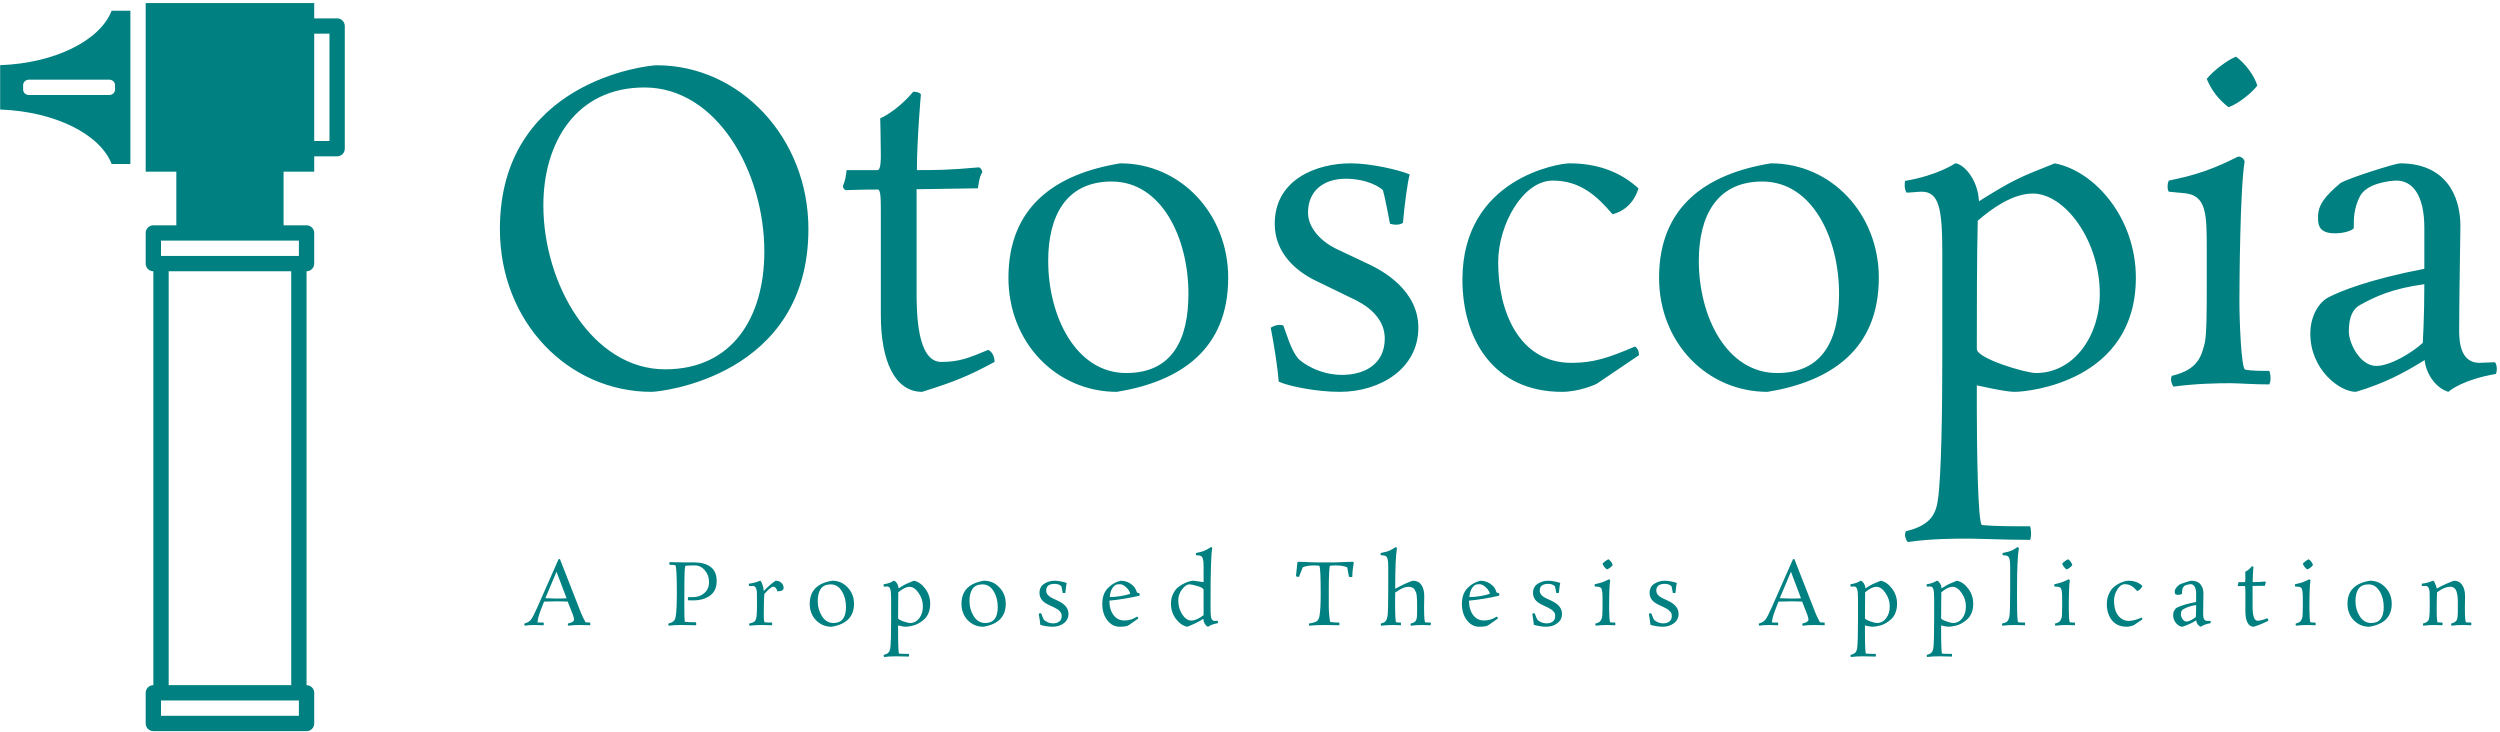
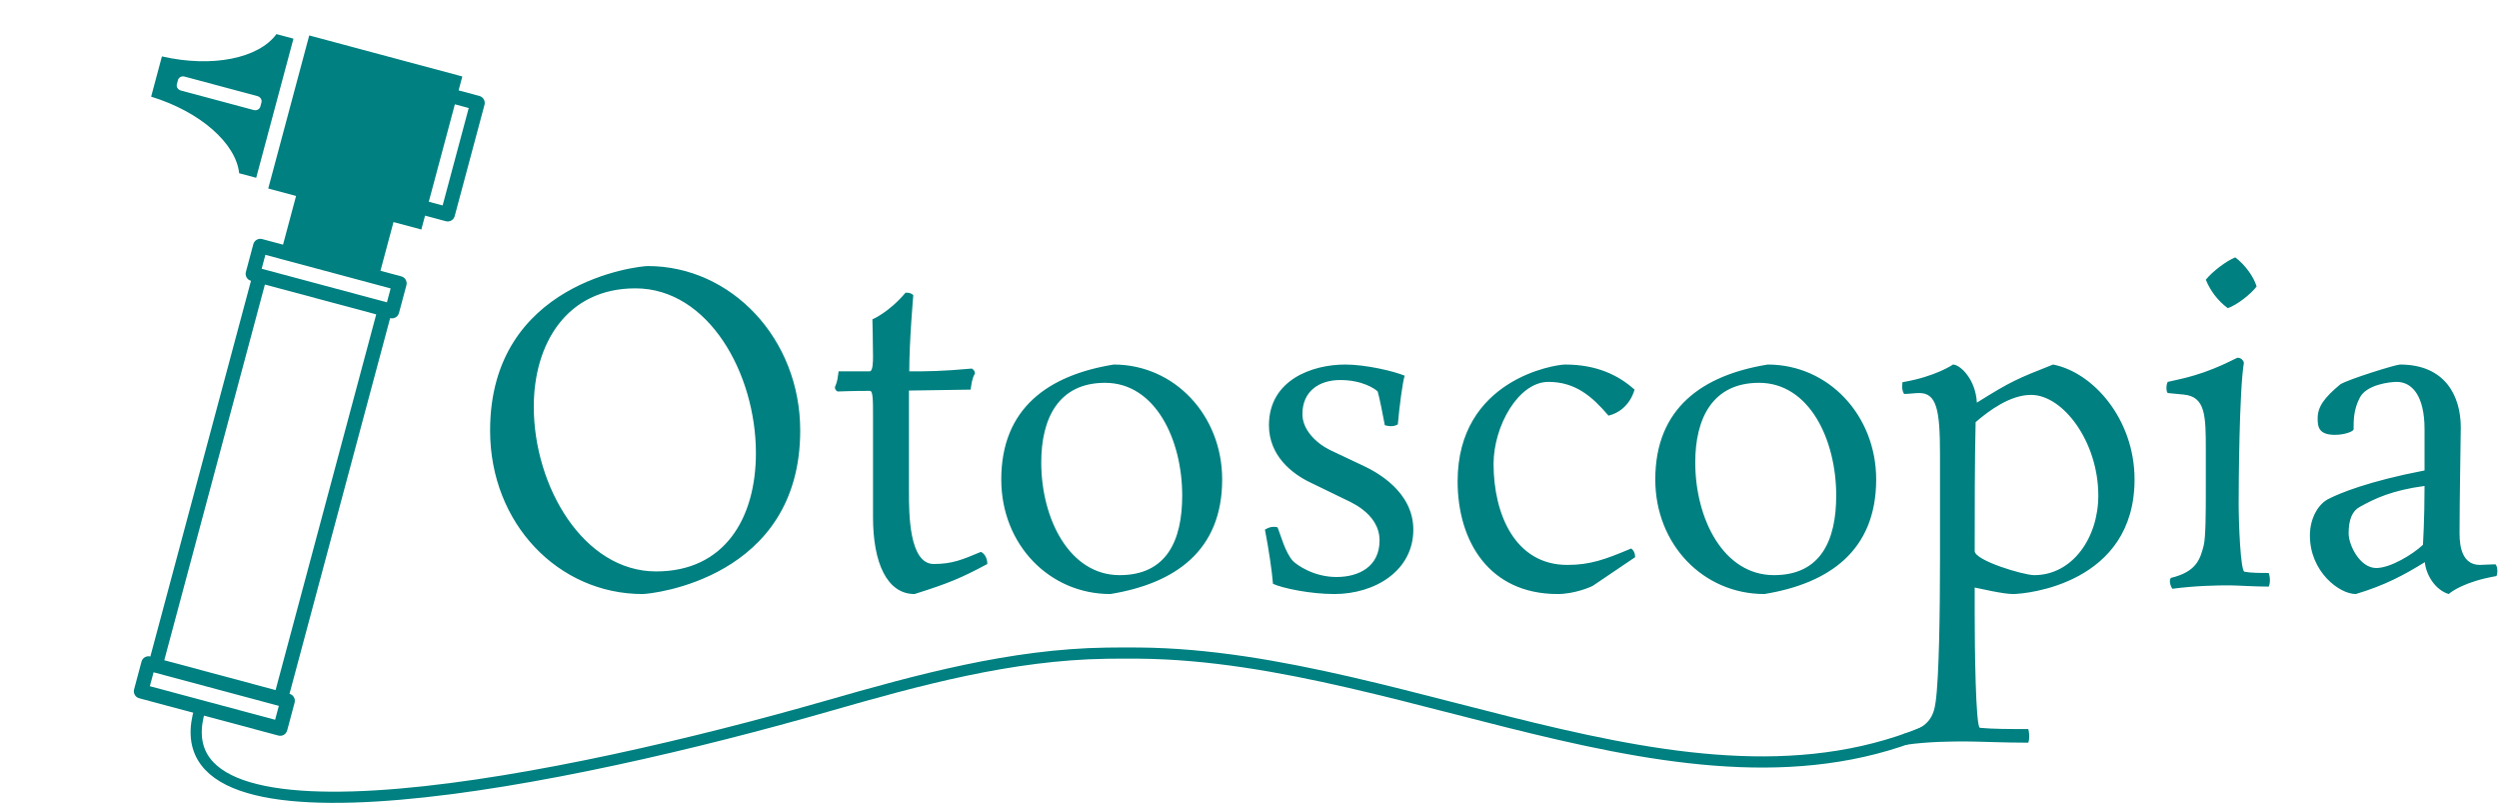
- <svg xmlns="http://www.w3.org/2000/svg" width="776" height="227" viewBox="0 0 776 227" fill="none">
-   <path d="M250.931 71.086C250.931 42.657 229.597 20.258 203.862 20.258C201.088 20.258 155.167 25.14 155.167 71.086C155.167 99.995 176.406 121.628 202.236 121.628C204.915 121.628 250.931 116.937 250.931 71.086ZM206.445 114.64C183.963 114.64 168.657 88.316 168.657 63.716C168.657 44.284 178.797 27.15 200.036 27.15C222.613 27.15 237.25 53.474 237.25 78.074C237.25 98.176 227.588 114.64 206.445 114.64ZM303.548 58.451C303.835 56.728 303.93 55.101 304.887 53.474C304.887 52.421 303.93 51.942 303.93 51.942C294.459 52.803 290.154 52.803 284.606 52.803C284.606 43.327 285.849 29.256 285.849 29.256C285.084 28.49 284.223 28.49 283.458 28.49C278.196 34.712 273.221 36.722 273.221 36.722C273.221 36.722 273.413 44.284 273.413 48.113C273.413 49.645 273.412 52.803 272.36 52.803H262.793C262.506 54.622 262.506 55.771 261.645 57.685C261.645 58.738 262.506 59.025 262.506 59.025C262.506 59.025 267.003 58.834 272.456 58.834C273.413 58.834 273.413 61.706 273.413 66.779V97.889C273.413 111.96 277.718 121.628 286.232 121.628C296.851 118.277 300.678 116.65 308.714 112.343C308.714 110.237 307.566 108.897 306.705 108.61C300.965 111.003 297.903 112.343 292.163 112.343C284.51 112.343 284.51 96.549 284.51 90.135V58.738L303.548 58.451ZM381.23 86.21C381.23 66.396 366.497 50.698 347.746 50.698C327.656 53.952 313.019 64.099 313.019 86.21C313.019 106.408 327.943 121.628 346.694 121.628C366.593 118.373 381.23 108.322 381.23 86.21ZM349.564 115.789C334.066 115.789 325.36 98.367 325.36 80.946C325.36 67.449 330.622 56.345 345.067 56.345C360.566 56.345 368.889 73.862 368.889 91.188C368.889 105.068 364.105 115.789 349.564 115.789ZM429.255 59.025C429.733 60.461 431.168 67.832 431.455 69.459C431.934 69.555 432.603 69.746 433.273 69.746C434.23 69.746 434.899 69.555 435.473 69.172C435.952 63.716 436.908 56.345 437.578 54.144C434.421 52.803 425.715 50.698 419.21 50.698C408.973 50.698 395.676 55.484 395.676 69.459C395.676 78.84 402.755 84.487 408.686 87.263L418.731 92.145C419.879 92.815 429.829 96.357 429.829 105.068C429.829 113.108 423.515 116.363 416.531 116.363C409.452 116.363 404.286 112.63 403.042 111.385C400.65 108.61 399.407 103.728 398.354 101.047C397.972 100.856 397.398 100.856 397.111 100.856C396.058 100.856 395.293 101.239 394.432 101.718C395.58 107.557 396.632 114.64 396.919 118.469C399.789 119.809 408.399 121.628 415.861 121.628C428.394 121.628 440.257 114.449 440.257 101.718C440.257 89.944 428.872 83.913 425.045 82.094L414.522 77.117C410.121 74.915 406.008 70.799 406.008 66.013C406.008 59.026 411.078 55.484 417.679 55.484C424.471 55.484 428.394 58.164 429.255 59.025ZM487.134 50.698C483.977 50.698 453.937 55.292 453.937 86.785C453.937 105.355 463.695 121.628 484.838 121.628C490.004 121.628 495.17 119.426 495.744 119.043L508.755 110.237C508.755 108.227 507.511 107.557 507.511 107.557C499.379 111.003 494.787 112.63 487.803 112.63C471.636 112.63 465.034 96.836 465.034 81.424C465.034 69.746 472.688 56.058 481.968 56.058C490.386 56.058 495.552 60.653 500.527 66.492C507.128 64.865 508.563 58.451 508.563 58.451C503.588 53.952 496.796 50.698 487.134 50.698ZM583.184 86.21C583.184 66.396 568.451 50.698 549.7 50.698C529.61 53.952 514.973 64.099 514.973 86.21C514.973 106.408 529.897 121.628 548.648 121.628C568.547 118.373 583.184 108.322 583.184 86.21ZM551.614 115.789C536.02 115.789 527.314 98.367 527.314 80.946C527.314 67.449 532.576 56.345 547.022 56.345C562.52 56.345 570.843 73.862 570.843 91.188C570.843 105.068 566.059 115.789 551.614 115.789ZM613.606 119.618C614.658 119.809 622.312 121.628 625.373 121.628C629.678 121.628 662.971 118.373 662.971 86.21C662.971 67.545 650.151 53.091 637.81 50.698C626.712 55.101 624.991 55.771 614.276 62.471C613.893 55.101 609.014 50.698 606.909 50.698C606.909 50.698 601.552 54.431 591.316 56.154C591.316 56.154 591.22 56.728 591.22 57.398C591.22 57.972 591.22 58.834 591.794 59.791C593.325 59.791 595.142 59.504 596.482 59.504C601.839 59.504 602.891 64.673 602.891 78.266V111.003C602.891 127.084 602.604 147.473 601.552 154.939C600.978 159.151 599.639 162.98 591.603 164.894C591.603 164.894 591.316 165.373 591.316 165.947C591.316 166.617 591.603 167.67 592.177 168.244C599.352 167.191 606.909 167.191 610.927 167.191C614.371 167.191 622.79 167.574 630.157 167.574C630.444 166.713 630.444 166.043 630.444 165.564C630.444 164.32 630.157 163.363 630.157 163.363C624.417 163.363 619.25 163.363 615.232 162.98C613.893 162.884 613.606 138.188 613.606 127.084V119.618ZM613.893 68.502C618.102 64.865 624.608 60.078 631.018 60.078C640.871 60.078 651.777 74.532 651.777 91.188C651.777 104.302 643.741 115.789 631.974 115.789C628.722 115.789 613.606 111.29 613.606 108.322C613.606 97.314 613.606 79.606 613.893 68.502ZM695.115 93.581C695.115 87.838 695.306 58.451 696.741 50.123C696.741 50.123 696.358 48.592 694.732 48.592C691.001 50.41 688.896 51.463 684.4 53.091C679.617 54.718 677.512 55.101 673.207 56.058C673.207 56.058 672.824 56.728 672.824 57.781C672.824 58.355 672.824 59.026 673.207 59.504C673.207 59.504 676.364 59.791 678.182 59.983C684.878 60.653 684.974 66.492 684.974 77.117V89.944C684.974 95.304 684.974 104.302 684.304 106.695C683.252 110.715 682.2 114.736 674.164 116.65C674.164 116.65 673.877 117.129 673.877 117.703C673.877 118.373 674.164 119.33 674.642 120C681.913 119.043 688.322 118.948 692.34 118.948C694.445 118.948 699.994 119.33 704.395 119.33C704.777 118.469 704.777 117.799 704.777 117.32C704.777 116.076 704.395 115.119 704.395 115.119C701.62 115.119 698.941 115.119 696.932 114.736C695.689 114.64 695.115 99.707 695.115 93.581ZM691.766 33.276C694.732 32.223 698.941 28.873 700.664 26.576C699.802 23.608 697.124 19.875 694.062 17.578C691.384 18.631 687.079 21.885 684.974 24.47C686.218 27.629 688.609 30.979 691.766 33.276ZM763.326 102.866C763.326 92.241 763.708 72.905 763.708 70.129C763.708 60.461 758.925 50.698 744.958 50.698C743.618 50.698 728.885 55.292 726.494 56.824C721.423 61.036 719.51 63.812 719.51 67.353C719.51 70.034 719.893 72.427 724.867 72.427C727.833 72.427 730.607 71.374 730.607 70.704C730.607 67.832 730.607 64.769 732.425 61.131C734.434 56.824 741.992 56.058 743.905 56.058C748.689 56.058 752.515 60.366 752.515 70.704V83.435C735.104 86.785 726.207 90.518 723.05 92.145C719.893 93.581 717.118 97.984 717.118 103.536C717.118 114.736 726.207 121.628 731.277 121.628C740.27 118.948 746.297 115.693 752.611 111.768C752.994 115.789 755.864 120.383 759.977 121.628C760.743 120.958 764.761 117.799 774.71 116.076C774.71 116.076 774.997 115.597 774.997 114.64C774.997 114.066 774.997 113.108 774.423 112.438C772.797 112.438 770.788 112.63 769.64 112.63C764.282 112.63 763.326 107.269 763.326 102.866ZM737.591 113.587C732.616 113.587 729.077 106.599 729.077 102.866C729.077 98.559 730.225 95.879 732.616 94.634C737.113 92.145 742.47 89.561 752.515 88.221C752.515 98.559 752.037 106.408 752.037 106.408C748.88 109.375 741.992 113.587 737.591 113.587Z" fill="#008080" />
-   <path d="M183.157 194.081L179.998 194C178.63 194 177.433 194.072 176.407 194.216C176.299 194.072 176.245 193.919 176.245 193.757L176.299 193.541C177.001 193.379 177.487 193.199 177.757 193.001C178.045 192.785 178.189 192.551 178.189 192.299C178.189 192.047 178.063 191.543 177.811 190.787L176.218 186.737C175.246 186.683 174.085 186.656 172.735 186.656L168.874 186.737L168.199 188.465C167.299 190.697 166.849 192.281 166.849 193.217C167.263 193.235 167.893 193.244 168.739 193.244C168.775 193.37 168.793 193.514 168.793 193.676C168.793 193.838 168.775 193.973 168.739 194.081L165.877 194C164.743 194 163.753 194.072 162.907 194.216C162.799 194.09 162.745 193.937 162.745 193.757L162.799 193.541C163.717 193.289 164.383 192.893 164.797 192.353C165.229 191.813 165.868 190.589 166.714 188.681L173.383 173.561H173.815L180.025 189.437C180.133 189.779 180.412 190.445 180.862 191.435C181.33 192.407 181.627 192.983 181.753 193.163C182.257 193.217 182.725 193.244 183.157 193.244C183.211 193.37 183.238 193.514 183.238 193.676C183.238 193.838 183.211 193.973 183.157 194.081ZM169.279 185.684L172.735 185.792C173.977 185.792 175.021 185.765 175.867 185.711L172.735 177.449L169.279 185.684ZM207.828 174.479L211.932 174.56H215.388C217.584 174.56 219.312 175.028 220.572 175.964C221.832 176.9 222.462 178.367 222.462 180.365C222.462 182.345 221.787 183.839 220.437 184.847C219.087 185.855 217.323 186.359 215.145 186.359C214.479 186.359 213.975 186.35 213.633 186.332C213.543 186.224 213.498 186.071 213.498 185.873L213.633 185.333C213.867 185.351 214.335 185.36 215.037 185.36C216.477 185.36 217.674 184.937 218.628 184.091C219.6 183.227 220.086 182.093 220.086 180.689C220.086 179.267 219.654 178.052 218.79 177.044C217.944 176.018 216.891 175.505 215.631 175.505C214.371 175.505 213.408 175.541 212.742 175.613C212.634 175.919 212.553 176.594 212.499 177.638C212.445 178.682 212.418 181.481 212.418 186.035V189.356C212.418 190.832 212.463 192.047 212.553 193.001C213.399 193.109 214.551 193.163 216.009 193.163C216.081 193.343 216.117 193.523 216.117 193.703C216.117 193.865 216.081 193.991 216.009 194.081L211.338 194C209.97 194 208.719 194.072 207.585 194.216C207.495 194.108 207.45 193.955 207.45 193.757L207.477 193.541C208.413 193.325 209.025 192.992 209.313 192.542C209.547 192.182 209.7 191.732 209.772 191.192C209.988 189.554 210.096 187.34 210.096 184.55C210.096 178.592 209.934 175.559 209.61 175.451C209.268 175.361 208.674 175.316 207.828 175.316C207.792 175.19 207.774 175.046 207.774 174.884C207.774 174.722 207.792 174.587 207.828 174.479ZM233.619 181.877L232.566 181.904C232.476 181.814 232.431 181.679 232.431 181.499L232.485 181.175C233.709 181.013 234.708 180.761 235.482 180.419C235.734 180.311 235.887 180.257 235.941 180.257C236.139 180.257 236.364 180.617 236.616 181.337C236.868 182.039 237.021 182.741 237.075 183.443C238.425 182.039 239.649 180.977 240.747 180.257C241.467 180.257 242.061 180.473 242.529 180.905C242.997 181.319 243.231 181.841 243.231 182.471C243.231 183.191 242.592 183.551 241.314 183.551C241.044 182.597 240.585 182.12 239.937 182.12C239.505 182.12 238.605 182.867 237.237 184.361C237.129 185.729 237.075 187.907 237.075 190.895C237.075 192.389 237.192 193.145 237.426 193.163C237.84 193.217 238.569 193.244 239.613 193.244C239.667 193.37 239.694 193.514 239.694 193.676C239.694 193.838 239.667 193.973 239.613 194.081L236.589 194C235.113 194 233.808 194.072 232.674 194.216C232.584 194.108 232.539 193.955 232.539 193.757L232.566 193.541C233.52 193.361 234.132 193.082 234.402 192.704C234.6 192.416 234.744 191.957 234.834 191.327C234.924 190.679 234.969 189.419 234.969 187.547C234.969 185.675 234.96 184.64 234.942 184.442C234.942 184.244 234.933 183.983 234.915 183.659C234.897 183.335 234.861 183.092 234.807 182.93C234.753 182.768 234.672 182.588 234.564 182.39C234.384 182.048 234.069 181.877 233.619 181.877ZM265.082 187.412C265.082 191.408 262.76 193.784 258.116 194.54C256.208 194.54 254.597 193.865 253.283 192.515C251.987 191.147 251.339 189.446 251.339 187.412C251.339 183.38 253.67 180.995 258.332 180.257C260.222 180.257 261.815 180.95 263.111 182.336C264.425 183.722 265.082 185.414 265.082 187.412ZM258.71 193.379C261.302 193.379 262.598 191.723 262.598 188.411C262.598 186.539 262.166 184.901 261.302 183.497C260.438 182.093 259.295 181.391 257.873 181.391C256.451 181.391 255.416 181.85 254.768 182.768C254.138 183.668 253.823 184.964 253.823 186.656C253.823 188.33 254.264 189.869 255.146 191.273C256.028 192.677 257.216 193.379 258.71 193.379ZM275.312 182.039L274.367 182.093C274.295 181.967 274.259 181.805 274.259 181.607L274.286 181.364C275.546 181.148 276.482 180.842 277.094 180.446L277.418 180.257C277.688 180.257 277.994 180.491 278.336 180.959C278.678 181.409 278.867 181.967 278.903 182.633C279.929 181.985 280.676 181.544 281.144 181.31C281.63 181.076 282.467 180.725 283.655 180.257C284.969 180.509 286.139 181.319 287.165 182.687C288.209 184.037 288.731 185.612 288.731 187.412C288.731 188.438 288.569 189.365 288.245 190.193C287.921 191.003 287.489 191.66 286.949 192.164C286.409 192.65 285.851 193.064 285.275 193.406C284.699 193.748 284.105 194 283.493 194.162C282.449 194.414 281.666 194.54 281.144 194.54C280.64 194.54 279.848 194.405 278.768 194.135V195.647C278.768 200.453 278.876 202.865 279.092 202.883C279.632 202.937 280.64 202.964 282.116 202.964C282.152 203.09 282.17 203.234 282.17 203.396C282.17 203.558 282.152 203.693 282.116 203.801L278.228 203.72C276.68 203.72 275.42 203.792 274.448 203.936C274.34 203.828 274.286 203.675 274.286 203.477L274.34 203.261C275.078 203.081 275.573 202.829 275.825 202.505C276.095 202.181 276.266 201.767 276.338 201.263C276.518 200.003 276.608 197.051 276.608 192.407V185.819C276.608 184.379 276.518 183.389 276.338 182.849C276.176 182.309 275.834 182.039 275.312 182.039ZM278.768 191.867C278.768 192.137 279.281 192.461 280.307 192.839C281.333 193.199 282.053 193.379 282.467 193.379C283.619 193.379 284.573 192.893 285.329 191.921C286.085 190.949 286.463 189.716 286.463 188.222C286.463 186.71 286.022 185.324 285.14 184.064C284.258 182.786 283.322 182.147 282.332 182.147C281.342 182.147 280.172 182.714 278.822 183.848C278.786 185.342 278.768 188.015 278.768 191.867ZM312.186 187.412C312.186 191.408 309.864 193.784 305.22 194.54C303.312 194.54 301.701 193.865 300.387 192.515C299.091 191.147 298.443 189.446 298.443 187.412C298.443 183.38 300.774 180.995 305.436 180.257C307.326 180.257 308.919 180.95 310.215 182.336C311.529 183.722 312.186 185.414 312.186 187.412ZM305.814 193.379C308.406 193.379 309.702 191.723 309.702 188.411C309.702 186.539 309.27 184.901 308.406 183.497C307.542 182.093 306.399 181.391 304.977 181.391C303.555 181.391 302.52 181.85 301.872 182.768C301.242 183.668 300.927 184.964 300.927 186.656C300.927 188.33 301.368 189.869 302.25 191.273C303.132 192.677 304.32 193.379 305.814 193.379ZM329.435 181.931C328.895 181.463 328.202 181.229 327.356 181.229C325.61 181.229 324.737 181.931 324.737 183.335C324.737 183.785 324.899 184.217 325.223 184.631C325.565 185.027 325.979 185.342 326.465 185.576L328.571 186.575C330.623 187.565 331.649 188.888 331.649 190.544C331.649 191.768 331.163 192.74 330.191 193.46C329.219 194.18 328.067 194.54 326.735 194.54C326.033 194.54 325.295 194.468 324.521 194.324C323.765 194.198 323.225 194.063 322.901 193.919C322.847 193.109 322.685 191.984 322.415 190.544C322.613 190.418 322.775 190.355 322.901 190.355C323.045 190.355 323.144 190.373 323.198 190.409C323.558 191.489 323.873 192.182 324.143 192.488C324.341 192.686 324.692 192.902 325.196 193.136C325.7 193.37 326.294 193.487 326.978 193.487C327.68 193.487 328.283 193.298 328.787 192.92C329.291 192.542 329.543 191.975 329.543 191.219C329.543 190.715 329.444 190.337 329.246 190.085C329.048 189.833 328.877 189.644 328.733 189.518C328.607 189.374 328.454 189.248 328.274 189.14C328.112 189.032 327.968 188.951 327.842 188.897C327.734 188.825 327.617 188.762 327.491 188.708C327.383 188.636 327.32 188.6 327.302 188.6L325.277 187.628C323.531 186.8 322.658 185.603 322.658 184.037C322.658 182.759 323.144 181.814 324.116 181.202C325.088 180.572 326.186 180.257 327.41 180.257C328.004 180.257 328.67 180.338 329.408 180.5C330.164 180.644 330.731 180.797 331.109 180.959C330.983 181.391 330.839 182.399 330.677 183.983C330.587 184.055 330.461 184.091 330.299 184.091C330.155 184.091 330.011 184.073 329.867 184.037C329.723 183.137 329.579 182.435 329.435 181.931ZM348.98 192.596C350.456 192.596 351.761 192.2 352.895 191.408C353.147 191.498 353.291 191.687 353.327 191.975L350.411 194.027C349.979 194.369 349.016 194.54 347.522 194.54C346.028 194.54 344.759 193.874 343.715 192.542C342.671 191.192 342.149 189.491 342.149 187.439C342.149 185.387 342.716 183.767 343.85 182.579C344.984 181.391 346.334 180.617 347.9 180.257C349.268 180.257 350.474 180.716 351.518 181.634C352.148 182.174 352.589 182.876 352.841 183.74C352.895 183.956 353.147 184.073 353.597 184.091C353.705 184.217 353.759 184.352 353.759 184.496C353.759 184.622 353.741 184.757 353.705 184.901C350.537 185.639 347.423 186.152 344.363 186.44C344.363 188.744 345.002 190.472 346.28 191.624C347 192.272 347.9 192.596 348.98 192.596ZM350.681 184.361C350.771 184.307 350.816 184.244 350.816 184.172C350.816 184.082 350.699 183.83 350.465 183.416C350.249 182.984 349.862 182.534 349.304 182.066C348.746 181.58 348.161 181.337 347.549 181.337C346.937 181.337 346.487 181.427 346.199 181.607C345.191 182.291 344.615 183.533 344.471 185.333C345.443 185.333 346.55 185.234 347.792 185.036C349.034 184.82 349.997 184.595 350.681 184.361ZM375.753 187.277C375.753 189.671 375.798 191.084 375.888 191.516C376.032 192.326 376.401 192.731 376.995 192.731C377.211 192.731 377.535 192.722 377.967 192.704C378.039 192.83 378.075 192.983 378.075 193.163L378.048 193.433C376.824 193.649 375.924 193.946 375.348 194.324L375.024 194.54C374.754 194.54 374.439 194.288 374.079 193.784C373.719 193.28 373.539 192.713 373.539 192.083C372.135 192.983 370.461 193.802 368.517 194.54C367.203 194.27 366.033 193.46 365.007 192.11C363.981 190.742 363.468 189.167 363.468 187.385C363.468 186.233 363.693 185.207 364.143 184.307C364.593 183.389 365.124 182.696 365.736 182.228C366.348 181.742 367.014 181.337 367.734 181.013C368.85 180.509 369.759 180.257 370.461 180.257C370.533 180.257 371.577 180.401 373.593 180.689V175.775C373.593 174.137 373.404 173.138 373.026 172.778C372.828 172.58 372.567 172.463 372.243 172.427L371.271 172.319C371.199 172.175 371.163 172.067 371.163 171.995L371.271 171.644C372.045 171.5 372.792 171.311 373.512 171.077C374.232 170.807 375.015 170.393 375.861 169.835C376.077 169.835 376.221 169.925 376.293 170.105C375.933 171.473 375.753 177.197 375.753 187.277ZM365.736 186.359C365.736 187.997 366.15 189.455 366.978 190.733C367.824 191.993 368.76 192.623 369.786 192.623C370.83 192.623 372.099 192.065 373.593 190.949V183.2C373.593 182.696 372.981 182.273 371.757 181.931C370.533 181.571 369.678 181.391 369.192 181.391C368.436 181.391 367.671 181.913 366.897 182.957C366.123 183.983 365.736 185.117 365.736 186.359ZM415.691 194.081L411.263 194C409.319 194 407.708 194.072 406.43 194.216C406.34 194.108 406.295 193.955 406.295 193.757L406.322 193.541C407.564 193.343 408.383 193.091 408.779 192.785C409.175 192.461 409.436 191.939 409.562 191.219C409.814 189.887 409.94 187.655 409.94 184.523C409.94 181.391 409.904 179.204 409.832 177.962C409.76 176.72 409.67 175.946 409.562 175.64C409.112 175.55 408.563 175.505 407.915 175.505C406.403 175.505 405.224 175.703 404.378 176.099L403.19 179.069C402.776 179.069 402.47 178.997 402.272 178.853L402.704 174.668C402.704 174.47 402.857 174.371 403.163 174.371L407.915 174.56H414.53L419.714 174.371C420.038 174.371 420.2 174.47 420.2 174.668C419.912 176.252 419.768 177.701 419.768 179.015C419.624 179.087 419.444 179.123 419.228 179.123C419.012 179.123 418.841 179.087 418.715 179.015C418.391 177.233 418.211 176.261 418.175 176.099C417.275 175.703 416.042 175.505 414.476 175.505C413.774 175.505 413.207 175.55 412.775 175.64C412.721 175.802 412.649 176.549 412.559 177.881C412.487 179.213 412.451 180.923 412.451 183.011V187.844C412.451 189.842 412.595 191.579 412.883 193.055C413.711 193.181 414.647 193.244 415.691 193.244C415.745 193.388 415.772 193.55 415.772 193.73C415.772 193.892 415.745 194.009 415.691 194.081ZM434.796 194.081L432.528 194C431.124 194 429.855 194.072 428.721 194.216C428.631 194.108 428.586 193.955 428.586 193.757L428.613 193.541C429.351 193.379 429.846 193.136 430.098 192.812C430.368 192.47 430.566 191.921 430.692 191.165C430.836 190.391 430.908 187.565 430.908 182.687V175.775C430.908 174.137 430.719 173.138 430.341 172.778C430.143 172.58 429.891 172.463 429.585 172.427L428.613 172.319C428.559 172.229 428.532 172.121 428.532 171.995C428.532 171.851 428.559 171.734 428.613 171.644C429.891 171.41 430.881 171.122 431.583 170.78C432.051 170.546 432.582 170.231 433.176 169.835C433.356 169.835 433.5 169.925 433.608 170.105C433.248 172.355 433.068 176.576 433.068 182.768C435.354 181.508 437.181 180.671 438.549 180.257C439.719 180.257 440.601 180.689 441.195 181.553C441.789 182.417 442.086 183.578 442.086 185.036L442.032 188.492C442.032 191.57 442.167 193.136 442.437 193.19C442.707 193.226 443.238 193.244 444.03 193.244C444.102 193.37 444.138 193.487 444.138 193.595C444.138 193.703 444.102 193.865 444.03 194.081L441.546 194C440.052 194 438.864 194.072 437.982 194.216C437.874 194.072 437.82 193.919 437.82 193.757L437.874 193.541C438.612 193.379 439.107 193.136 439.359 192.812C439.611 192.488 439.755 192.101 439.791 191.651C439.845 191.201 439.872 190.292 439.872 188.924C439.872 187.556 439.863 186.71 439.845 186.386C439.845 186.044 439.818 185.612 439.764 185.09C439.728 184.55 439.647 184.145 439.521 183.875C439.413 183.587 439.269 183.29 439.089 182.984C438.729 182.426 438.09 182.147 437.172 182.147C436.254 182.147 435.237 182.516 434.121 183.254C433.959 183.344 433.752 183.479 433.5 183.659C433.248 183.821 433.104 183.911 433.068 183.929C433.05 184.829 433.041 185.783 433.041 186.791C433.041 190.949 433.149 193.064 433.365 193.136C433.599 193.208 434.076 193.244 434.796 193.244C434.85 193.37 434.877 193.514 434.877 193.676C434.877 193.838 434.85 193.973 434.796 194.081ZM460.608 192.596C462.084 192.596 463.389 192.2 464.523 191.408C464.775 191.498 464.919 191.687 464.955 191.975L462.039 194.027C461.607 194.369 460.644 194.54 459.15 194.54C457.656 194.54 456.387 193.874 455.343 192.542C454.299 191.192 453.777 189.491 453.777 187.439C453.777 185.387 454.344 183.767 455.478 182.579C456.612 181.391 457.962 180.617 459.528 180.257C460.896 180.257 462.102 180.716 463.146 181.634C463.776 182.174 464.217 182.876 464.469 183.74C464.523 183.956 464.775 184.073 465.225 184.091C465.333 184.217 465.387 184.352 465.387 184.496C465.387 184.622 465.369 184.757 465.333 184.901C462.165 185.639 459.051 186.152 455.991 186.44C455.991 188.744 456.63 190.472 457.908 191.624C458.628 192.272 459.528 192.596 460.608 192.596ZM462.309 184.361C462.399 184.307 462.444 184.244 462.444 184.172C462.444 184.082 462.327 183.83 462.093 183.416C461.877 182.984 461.49 182.534 460.932 182.066C460.374 181.58 459.789 181.337 459.177 181.337C458.565 181.337 458.115 181.427 457.827 181.607C456.819 182.291 456.243 183.533 456.099 185.333C457.071 185.333 458.178 185.234 459.42 185.036C460.662 184.82 461.625 184.595 462.309 184.361ZM482.63 181.931C482.09 181.463 481.397 181.229 480.551 181.229C478.805 181.229 477.932 181.931 477.932 183.335C477.932 183.785 478.094 184.217 478.418 184.631C478.76 185.027 479.174 185.342 479.66 185.576L481.766 186.575C483.818 187.565 484.844 188.888 484.844 190.544C484.844 191.768 484.358 192.74 483.386 193.46C482.414 194.18 481.262 194.54 479.93 194.54C479.228 194.54 478.49 194.468 477.716 194.324C476.96 194.198 476.42 194.063 476.096 193.919C476.042 193.109 475.88 191.984 475.61 190.544C475.808 190.418 475.97 190.355 476.096 190.355C476.24 190.355 476.339 190.373 476.393 190.409C476.753 191.489 477.068 192.182 477.338 192.488C477.536 192.686 477.887 192.902 478.391 193.136C478.895 193.37 479.489 193.487 480.173 193.487C480.875 193.487 481.478 193.298 481.982 192.92C482.486 192.542 482.738 191.975 482.738 191.219C482.738 190.715 482.639 190.337 482.441 190.085C482.243 189.833 482.072 189.644 481.928 189.518C481.802 189.374 481.649 189.248 481.469 189.14C481.307 189.032 481.163 188.951 481.037 188.897C480.929 188.825 480.812 188.762 480.686 188.708C480.578 188.636 480.515 188.6 480.497 188.6L478.472 187.628C476.726 186.8 475.853 185.603 475.853 184.037C475.853 182.759 476.339 181.814 477.311 181.202C478.283 180.572 479.381 180.257 480.605 180.257C481.199 180.257 481.865 180.338 482.603 180.5C483.359 180.644 483.926 180.797 484.304 180.959C484.178 181.391 484.034 182.399 483.872 183.983C483.782 184.055 483.656 184.091 483.494 184.091C483.35 184.091 483.206 184.073 483.062 184.037C482.918 183.137 482.774 182.435 482.63 181.931ZM501.338 194.081L498.908 194C497.648 194 496.46 194.072 495.344 194.216C495.236 194.072 495.182 193.919 495.182 193.757L495.236 193.541C496.01 193.361 496.532 193.082 496.802 192.704C497 192.416 497.153 192.074 497.261 191.678C497.369 191.264 497.423 190.094 497.423 188.168V185.576C497.423 184.46 497.369 183.686 497.261 183.254C497.171 182.822 497.027 182.534 496.829 182.39C496.631 182.246 496.37 182.156 496.046 182.12L495.047 182.039C494.993 181.967 494.966 181.85 494.966 181.688L495.047 181.337C495.983 181.139 496.739 180.941 497.315 180.743C497.909 180.527 498.602 180.221 499.394 179.825C499.592 179.825 499.727 179.933 499.799 180.149C499.583 181.373 499.475 184.289 499.475 188.897C499.475 189.725 499.502 190.643 499.556 191.651C499.628 192.641 499.718 193.145 499.826 193.163C500.096 193.217 500.6 193.244 501.338 193.244C501.392 193.37 501.419 193.514 501.419 193.676C501.419 193.838 501.392 193.973 501.338 194.081ZM498.8 176.747C498.152 176.297 497.693 175.703 497.423 174.965C497.639 174.713 497.927 174.452 498.287 174.182C498.665 173.894 498.989 173.696 499.259 173.588C499.943 174.092 500.384 174.695 500.582 175.397C500.078 176.045 499.484 176.495 498.8 176.747ZM518.817 181.931C518.277 181.463 517.584 181.229 516.738 181.229C514.992 181.229 514.119 181.931 514.119 183.335C514.119 183.785 514.281 184.217 514.605 184.631C514.947 185.027 515.361 185.342 515.847 185.576L517.953 186.575C520.005 187.565 521.031 188.888 521.031 190.544C521.031 191.768 520.545 192.74 519.573 193.46C518.601 194.18 517.449 194.54 516.117 194.54C515.415 194.54 514.677 194.468 513.903 194.324C513.147 194.198 512.607 194.063 512.283 193.919C512.229 193.109 512.067 191.984 511.797 190.544C511.995 190.418 512.157 190.355 512.283 190.355C512.427 190.355 512.526 190.373 512.58 190.409C512.94 191.489 513.255 192.182 513.525 192.488C513.723 192.686 514.074 192.902 514.578 193.136C515.082 193.37 515.676 193.487 516.36 193.487C517.062 193.487 517.665 193.298 518.169 192.92C518.673 192.542 518.925 191.975 518.925 191.219C518.925 190.715 518.826 190.337 518.628 190.085C518.43 189.833 518.259 189.644 518.115 189.518C517.989 189.374 517.836 189.248 517.656 189.14C517.494 189.032 517.35 188.951 517.224 188.897C517.116 188.825 516.999 188.762 516.873 188.708C516.765 188.636 516.702 188.6 516.684 188.6L514.659 187.628C512.913 186.8 512.04 185.603 512.04 184.037C512.04 182.759 512.526 181.814 513.498 181.202C514.47 180.572 515.568 180.257 516.792 180.257C517.386 180.257 518.052 180.338 518.79 180.5C519.546 180.644 520.113 180.797 520.491 180.959C520.365 181.391 520.221 182.399 520.059 183.983C519.969 184.055 519.843 184.091 519.681 184.091C519.537 184.091 519.393 184.073 519.249 184.037C519.105 183.137 518.961 182.435 518.817 181.931ZM566.324 194.081L563.165 194C561.797 194 560.6 194.072 559.574 194.216C559.466 194.072 559.412 193.919 559.412 193.757L559.466 193.541C560.168 193.379 560.654 193.199 560.924 193.001C561.212 192.785 561.356 192.551 561.356 192.299C561.356 192.047 561.23 191.543 560.978 190.787L559.385 186.737C558.413 186.683 557.252 186.656 555.902 186.656L552.041 186.737L551.366 188.465C550.466 190.697 550.016 192.281 550.016 193.217C550.43 193.235 551.06 193.244 551.906 193.244C551.942 193.37 551.96 193.514 551.96 193.676C551.96 193.838 551.942 193.973 551.906 194.081L549.044 194C547.91 194 546.92 194.072 546.074 194.216C545.966 194.09 545.912 193.937 545.912 193.757L545.966 193.541C546.884 193.289 547.55 192.893 547.964 192.353C548.396 191.813 549.035 190.589 549.881 188.681L556.55 173.561H556.982L563.192 189.437C563.3 189.779 563.579 190.445 564.029 191.435C564.497 192.407 564.794 192.983 564.92 193.163C565.424 193.217 565.892 193.244 566.324 193.244C566.378 193.37 566.405 193.514 566.405 193.676C566.405 193.838 566.378 193.973 566.324 194.081ZM552.446 185.684L555.902 185.792C557.144 185.792 558.188 185.765 559.034 185.711L555.902 177.449L552.446 185.684ZM575.425 182.039L574.48 182.093C574.408 181.967 574.372 181.805 574.372 181.607L574.399 181.364C575.659 181.148 576.595 180.842 577.207 180.446L577.531 180.257C577.801 180.257 578.107 180.491 578.449 180.959C578.791 181.409 578.98 181.967 579.016 182.633C580.042 181.985 580.789 181.544 581.257 181.31C581.743 181.076 582.58 180.725 583.768 180.257C585.082 180.509 586.252 181.319 587.278 182.687C588.322 184.037 588.844 185.612 588.844 187.412C588.844 188.438 588.682 189.365 588.358 190.193C588.034 191.003 587.602 191.66 587.062 192.164C586.522 192.65 585.964 193.064 585.388 193.406C584.812 193.748 584.218 194 583.606 194.162C582.562 194.414 581.779 194.54 581.257 194.54C580.753 194.54 579.961 194.405 578.881 194.135V195.647C578.881 200.453 578.989 202.865 579.205 202.883C579.745 202.937 580.753 202.964 582.229 202.964C582.265 203.09 582.283 203.234 582.283 203.396C582.283 203.558 582.265 203.693 582.229 203.801L578.341 203.72C576.793 203.72 575.533 203.792 574.561 203.936C574.453 203.828 574.399 203.675 574.399 203.477L574.453 203.261C575.191 203.081 575.686 202.829 575.938 202.505C576.208 202.181 576.379 201.767 576.451 201.263C576.631 200.003 576.721 197.051 576.721 192.407V185.819C576.721 184.379 576.631 183.389 576.451 182.849C576.289 182.309 575.947 182.039 575.425 182.039ZM578.881 191.867C578.881 192.137 579.394 192.461 580.42 192.839C581.446 193.199 582.166 193.379 582.58 193.379C583.732 193.379 584.686 192.893 585.442 191.921C586.198 190.949 586.576 189.716 586.576 188.222C586.576 186.71 586.135 185.324 585.253 184.064C584.371 182.786 583.435 182.147 582.445 182.147C581.455 182.147 580.285 182.714 578.935 183.848C578.899 185.342 578.881 188.015 578.881 191.867ZM599.069 182.039L598.124 182.093C598.052 181.967 598.016 181.805 598.016 181.607L598.043 181.364C599.303 181.148 600.239 180.842 600.851 180.446L601.175 180.257C601.445 180.257 601.751 180.491 602.093 180.959C602.435 181.409 602.624 181.967 602.66 182.633C603.686 181.985 604.433 181.544 604.901 181.31C605.387 181.076 606.224 180.725 607.412 180.257C608.726 180.509 609.896 181.319 610.922 182.687C611.966 184.037 612.488 185.612 612.488 187.412C612.488 188.438 612.326 189.365 612.002 190.193C611.678 191.003 611.246 191.66 610.706 192.164C610.166 192.65 609.608 193.064 609.032 193.406C608.456 193.748 607.862 194 607.25 194.162C606.206 194.414 605.423 194.54 604.901 194.54C604.397 194.54 603.605 194.405 602.525 194.135V195.647C602.525 200.453 602.633 202.865 602.849 202.883C603.389 202.937 604.397 202.964 605.873 202.964C605.909 203.09 605.927 203.234 605.927 203.396C605.927 203.558 605.909 203.693 605.873 203.801L601.985 203.72C600.437 203.72 599.177 203.792 598.205 203.936C598.097 203.828 598.043 203.675 598.043 203.477L598.097 203.261C598.835 203.081 599.33 202.829 599.582 202.505C599.852 202.181 600.023 201.767 600.095 201.263C600.275 200.003 600.365 197.051 600.365 192.407V185.819C600.365 184.379 600.275 183.389 600.095 182.849C599.933 182.309 599.591 182.039 599.069 182.039ZM602.525 191.867C602.525 192.137 603.038 192.461 604.064 192.839C605.09 193.199 605.81 193.379 606.224 193.379C607.376 193.379 608.33 192.893 609.086 191.921C609.842 190.949 610.22 189.716 610.22 188.222C610.22 186.71 609.779 185.324 608.897 184.064C608.015 182.786 607.079 182.147 606.089 182.147C605.099 182.147 603.929 182.714 602.579 183.848C602.543 185.342 602.525 188.015 602.525 191.867ZM628.545 194.081L625.575 194C624.027 194 622.686 194.072 621.552 194.216C621.462 194.108 621.417 193.955 621.417 193.757L621.444 193.541C622.29 193.379 622.848 193.136 623.118 192.812C623.406 192.488 623.613 191.939 623.739 191.165C623.883 190.391 623.955 187.565 623.955 182.687V175.775C623.955 174.137 623.766 173.138 623.388 172.778C623.19 172.58 622.938 172.463 622.632 172.427L621.66 172.319C621.606 172.229 621.579 172.121 621.579 171.995C621.579 171.851 621.606 171.734 621.66 171.644C622.938 171.41 623.928 171.122 624.63 170.78C625.098 170.546 625.629 170.231 626.223 169.835C626.403 169.835 626.547 169.925 626.655 170.105C626.277 172.463 626.088 176.684 626.088 182.768V185.927C626.088 190.661 626.205 193.064 626.439 193.136C626.763 193.208 627.465 193.244 628.545 193.244C628.581 193.37 628.599 193.514 628.599 193.676C628.599 193.838 628.581 193.973 628.545 194.081ZM644.012 194.081L641.582 194C640.322 194 639.134 194.072 638.018 194.216C637.91 194.072 637.856 193.919 637.856 193.757L637.91 193.541C638.684 193.361 639.206 193.082 639.476 192.704C639.674 192.416 639.827 192.074 639.935 191.678C640.043 191.264 640.097 190.094 640.097 188.168V185.576C640.097 184.46 640.043 183.686 639.935 183.254C639.845 182.822 639.701 182.534 639.503 182.39C639.305 182.246 639.044 182.156 638.72 182.12L637.721 182.039C637.667 181.967 637.64 181.85 637.64 181.688L637.721 181.337C638.657 181.139 639.413 180.941 639.989 180.743C640.583 180.527 641.276 180.221 642.068 179.825C642.266 179.825 642.401 179.933 642.473 180.149C642.257 181.373 642.149 184.289 642.149 188.897C642.149 189.725 642.176 190.643 642.23 191.651C642.302 192.641 642.392 193.145 642.5 193.163C642.77 193.217 643.274 193.244 644.012 193.244C644.066 193.37 644.093 193.514 644.093 193.676C644.093 193.838 644.066 193.973 644.012 194.081ZM641.474 176.747C640.826 176.297 640.367 175.703 640.097 174.965C640.313 174.713 640.601 174.452 640.961 174.182C641.339 173.894 641.663 173.696 641.933 173.588C642.617 174.092 643.058 174.695 643.256 175.397C642.752 176.045 642.158 176.495 641.474 176.747ZM660.654 180.257C662.4 180.257 663.84 180.779 664.974 181.823C664.92 182.129 664.731 182.453 664.407 182.795C664.101 183.137 663.75 183.353 663.354 183.443C662.778 182.759 662.202 182.237 661.626 181.877C661.05 181.517 660.339 181.337 659.493 181.337C658.665 181.337 657.909 181.886 657.225 182.984C656.541 184.064 656.199 185.189 656.199 186.359C656.199 187.511 656.343 188.546 656.631 189.464C656.937 190.382 657.45 191.156 658.17 191.786C658.89 192.416 659.763 192.731 660.789 192.731C661.833 192.731 663.156 192.389 664.758 191.705C664.92 191.795 665.001 191.975 665.001 192.245L662.382 194.027C662.202 194.135 661.869 194.243 661.383 194.351C660.897 194.477 660.501 194.54 660.195 194.54C658.161 194.54 656.613 193.874 655.551 192.542C654.489 191.21 653.958 189.536 653.958 187.52C653.958 186.332 654.174 185.279 654.606 184.361C655.038 183.425 655.542 182.714 656.118 182.228C656.694 181.724 657.324 181.31 658.008 180.986C659.106 180.5 659.988 180.257 660.654 180.257ZM683.944 184.172L683.863 190.76C683.863 192.074 684.286 192.731 685.132 192.731L686.104 192.704C686.176 192.794 686.212 192.938 686.212 193.136L686.158 193.433C684.772 193.685 683.782 194.054 683.188 194.54C682.792 194.432 682.45 194.189 682.162 193.811C681.892 193.415 681.739 193.001 681.703 192.569C680.263 193.451 678.832 194.108 677.41 194.54C676.798 194.54 676.168 194.198 675.52 193.514C674.872 192.812 674.548 191.939 674.548 190.895C674.548 190.373 674.665 189.905 674.899 189.491C675.133 189.059 675.412 188.762 675.736 188.6C677.068 187.934 679.048 187.349 681.676 186.845V184.28C681.676 183.29 681.514 182.552 681.19 182.066C680.884 181.58 680.506 181.337 680.056 181.337C679.624 181.337 679.156 181.418 678.652 181.58C678.148 181.724 677.788 182.012 677.572 182.444C677.374 182.876 677.275 183.488 677.275 184.28C677.275 184.352 677.149 184.433 676.897 184.523C676.663 184.595 676.357 184.631 675.979 184.631C675.619 184.631 675.367 184.55 675.223 184.388C675.097 184.208 675.034 183.947 675.034 183.605C675.034 182.957 675.502 182.255 676.438 181.499C676.654 181.355 677.284 181.112 678.328 180.77C679.39 180.428 680.002 180.257 680.164 180.257C681.46 180.257 682.414 180.635 683.026 181.391C683.638 182.147 683.944 183.074 683.944 184.172ZM676.951 190.76C676.951 191.192 677.122 191.66 677.464 192.164C677.806 192.668 678.193 192.92 678.625 192.92C679.075 192.92 679.588 192.767 680.164 192.461C680.74 192.155 681.217 191.831 681.595 191.489C681.649 190.427 681.676 189.203 681.676 187.817C680.164 188.015 678.832 188.447 677.68 189.113C677.194 189.347 676.951 189.896 676.951 190.76ZM699.203 188.195C699.203 191.183 699.716 192.677 700.742 192.677C701.498 192.677 702.479 192.425 703.685 191.921C703.955 192.011 704.09 192.263 704.09 192.677C702.776 193.379 701.264 194 699.554 194.54C698.708 194.54 698.06 194.108 697.61 193.244C697.178 192.38 696.962 191.219 696.962 189.761V183.497C696.962 182.435 696.899 181.904 696.773 181.904L694.775 181.931C694.649 181.895 694.586 181.805 694.586 181.661C694.676 181.481 694.757 181.157 694.829 180.689H696.746C696.89 180.689 696.962 180.374 696.962 179.744L696.935 177.449C697.601 177.179 698.285 176.621 698.987 175.775C699.203 175.775 699.365 175.829 699.473 175.937C699.311 177.827 699.23 179.411 699.23 180.689C700.544 180.689 701.84 180.626 703.118 180.5C703.244 180.572 703.307 180.68 703.307 180.824C703.199 181.004 703.109 181.337 703.037 181.823L699.203 181.877V188.195ZM718.707 194.081L716.277 194C715.017 194 713.829 194.072 712.713 194.216C712.605 194.072 712.551 193.919 712.551 193.757L712.605 193.541C713.379 193.361 713.901 193.082 714.171 192.704C714.369 192.416 714.522 192.074 714.63 191.678C714.738 191.264 714.792 190.094 714.792 188.168V185.576C714.792 184.46 714.738 183.686 714.63 183.254C714.54 182.822 714.396 182.534 714.198 182.39C714 182.246 713.739 182.156 713.415 182.12L712.416 182.039C712.362 181.967 712.335 181.85 712.335 181.688L712.416 181.337C713.352 181.139 714.108 180.941 714.684 180.743C715.278 180.527 715.971 180.221 716.763 179.825C716.961 179.825 717.096 179.933 717.168 180.149C716.952 181.373 716.844 184.289 716.844 188.897C716.844 189.725 716.871 190.643 716.925 191.651C716.997 192.641 717.087 193.145 717.195 193.163C717.465 193.217 717.969 193.244 718.707 193.244C718.761 193.37 718.788 193.514 718.788 193.676C718.788 193.838 718.761 193.973 718.707 194.081ZM716.169 176.747C715.521 176.297 715.062 175.703 714.792 174.965C715.008 174.713 715.296 174.452 715.656 174.182C716.034 173.894 716.358 173.696 716.628 173.588C717.312 174.092 717.753 174.695 717.951 175.397C717.447 176.045 716.853 176.495 716.169 176.747ZM742.396 187.412C742.396 191.408 740.074 193.784 735.43 194.54C733.522 194.54 731.911 193.865 730.597 192.515C729.301 191.147 728.653 189.446 728.653 187.412C728.653 183.38 730.984 180.995 735.646 180.257C737.536 180.257 739.129 180.95 740.425 182.336C741.739 183.722 742.396 185.414 742.396 187.412ZM736.024 193.379C738.616 193.379 739.912 191.723 739.912 188.411C739.912 186.539 739.48 184.901 738.616 183.497C737.752 182.093 736.609 181.391 735.187 181.391C733.765 181.391 732.73 181.85 732.082 182.768C731.452 183.668 731.137 184.964 731.137 186.656C731.137 188.33 731.578 189.869 732.46 191.273C733.342 192.677 734.53 193.379 736.024 193.379ZM752.868 181.877L751.815 181.904C751.743 181.814 751.707 181.697 751.707 181.553C751.707 181.409 751.725 181.283 751.761 181.175C752.985 181.013 753.984 180.761 754.758 180.419C755.01 180.311 755.163 180.257 755.217 180.257C755.379 180.257 755.577 180.509 755.811 181.013C756.045 181.517 756.243 182.075 756.405 182.687C758.223 181.661 759.996 180.851 761.724 180.257C762.822 180.257 763.668 180.698 764.262 181.58C764.856 182.444 765.153 183.596 765.153 185.036L765.099 188.6C765.099 191.606 765.234 193.136 765.504 193.19C765.774 193.226 766.278 193.244 767.016 193.244C767.088 193.37 767.124 193.505 767.124 193.649C767.124 193.793 767.088 193.937 767.016 194.081L764.532 194C763.038 194 761.85 194.072 760.968 194.216C760.878 194.108 760.833 193.955 760.833 193.757L760.86 193.541C761.382 193.415 761.787 193.244 762.075 193.028C762.363 192.794 762.543 192.578 762.615 192.38C762.705 192.164 762.777 191.849 762.831 191.435C762.885 191.003 762.912 190.175 762.912 188.951V186.71C762.912 185.45 762.768 184.388 762.48 183.524C762.354 183.182 762.21 182.93 762.048 182.768C761.652 182.336 761.175 182.12 760.617 182.12C760.059 182.12 759.501 182.228 758.943 182.444C758.385 182.66 757.962 182.858 757.674 183.038C757.386 183.218 756.981 183.488 756.459 183.848C756.387 185.27 756.351 187.178 756.351 189.572C756.351 191.948 756.468 193.154 756.702 193.19C756.954 193.226 757.413 193.244 758.079 193.244C758.151 193.37 758.187 193.505 758.187 193.649C758.187 193.793 758.151 193.937 758.079 194.081L755.784 194C754.416 194 753.228 194.072 752.22 194.216C752.13 194.108 752.085 193.955 752.085 193.757L752.112 193.541C752.634 193.415 753.039 193.244 753.327 193.028C753.615 192.794 753.795 192.578 753.867 192.38C753.957 192.164 754.029 191.777 754.083 191.219C754.155 190.643 754.191 189.419 754.191 187.547C754.191 185.675 754.182 184.64 754.164 184.442C754.164 184.226 754.155 183.956 754.137 183.632C754.119 183.308 754.083 183.065 754.029 182.903C753.975 182.741 753.894 182.57 753.786 182.39C753.606 182.048 753.3 181.877 752.868 181.877Z" fill="#008080" />
-   <path d="M45.222 224.565V215.053C45.222 214.422 45.472 213.817 45.918 213.37C46.364 212.924 46.969 212.674 47.6 212.674H47.603V84.206H47.6C46.969 84.206 46.364 83.955 45.918 83.509C45.472 83.063 45.222 82.457 45.222 81.826V72.314C45.222 71.683 45.472 71.078 45.918 70.632C46.364 70.185 46.969 69.935 47.6 69.935H54.732V53.279H45.222V0.944H97.533V5.702H104.643C105.953 5.702 107.021 6.771 107.021 8.081V46.148C107.021 46.779 106.771 47.384 106.325 47.83C105.879 48.276 105.274 48.527 104.643 48.527H97.533V53.279H88.022V69.935H95.155C96.465 69.935 97.533 71.004 97.533 72.314V81.826C97.533 82.457 97.282 83.063 96.836 83.509C96.391 83.955 95.786 84.206 95.155 84.206H95.152V212.674H95.155C96.465 212.674 97.533 213.743 97.533 215.053V224.565C97.533 225.196 97.282 225.801 96.836 226.248C96.391 226.694 95.786 226.944 95.155 226.944H47.6C46.969 226.944 46.364 226.694 45.918 226.248C45.472 225.801 45.222 225.196 45.222 224.565ZM92.778 222.186V217.432H49.977V222.186H92.778ZM90.397 212.674V84.206H52.358V212.674H90.397ZM92.778 79.448V74.693H49.977V79.448H92.778ZM0.047 33.996V20.23C17.096 19.615 31.096 12.544 34.653 3.323H40.467V50.903H34.653C31.096 41.682 17.096 34.612 0.047 33.996ZM102.266 43.769V10.46H97.533V43.769H102.266ZM35.711 27.811V26.415C35.711 25.489 34.903 24.734 33.917 24.734H8.968C7.982 24.734 7.18 25.489 7.18 26.415V27.811C7.18 28.737 7.982 29.492 8.968 29.492H33.917C34.903 29.492 35.711 28.737 35.711 27.811Z" fill="#008080" />
+ <svg xmlns="http://www.w3.org/2000/svg" width="1118" height="360" viewBox="0 0 1118 360" fill="none">
+   <path d="M59.98 308.31L63.314 295.869C63.535 295.044 64.075 294.34 64.815 293.913C65.555 293.486 66.435 293.371 67.261 293.592L67.265 293.593L112.285 125.576L112.281 125.575C111.455 125.354 110.751 124.814 110.324 124.074C109.896 123.334 109.78 122.455 110.001 121.63L113.335 109.189C113.556 108.363 114.096 107.66 114.836 107.233C115.576 106.806 116.456 106.69 117.282 106.911L126.621 109.414L132.457 87.63L120.005 84.294L138.345 15.848L206.835 34.2L205.168 40.423L214.478 42.917C216.192 43.377 217.216 45.15 216.757 46.863L203.417 96.648C203.196 97.474 202.656 98.177 201.916 98.604C201.175 99.031 200.296 99.147 199.47 98.926L190.16 96.431L188.495 102.645L176.043 99.309L170.206 121.092L179.545 123.595C181.26 124.054 182.284 125.827 181.825 127.54L178.491 139.982C178.27 140.807 177.73 141.51 176.99 141.937C176.25 142.364 175.37 142.48 174.544 142.259L174.54 142.258L129.52 310.274L129.524 310.275C131.239 310.735 132.263 312.507 131.804 314.221L128.47 326.662C128.249 327.487 127.709 328.191 126.969 328.618C126.229 329.045 125.349 329.16 124.523 328.939L62.26 312.256C61.434 312.034 60.73 311.495 60.303 310.755C59.875 310.015 59.759 309.135 59.98 308.31ZM123.078 321.882L124.744 315.664L68.706 300.649L67.04 306.867L123.078 321.882ZM123.294 308.606L168.314 140.589L118.511 127.245L73.491 295.261L123.294 308.606ZM173.099 135.202L174.765 128.983L118.727 113.968L117.061 120.187L173.099 135.202ZM67.616 43.227L72.44 25.223C94.978 30.399 115.785 26.063 123.673 15.252L131.286 17.291L114.612 79.518L107 77.478C105.574 64.171 89.723 50.013 67.616 43.227ZM198.025 91.869L209.697 48.306L203.5 46.645L191.828 90.208L198.025 91.869ZM116.478 47.649L116.967 45.824C117.292 44.613 116.498 43.342 115.207 42.996L82.542 34.243C81.251 33.897 79.936 34.603 79.612 35.815L79.123 37.64C78.798 38.851 79.584 40.12 80.874 40.466L113.54 49.218C114.831 49.564 116.154 48.861 116.478 47.649Z" fill="#008080" />
+   <path d="M357.998 192.524C357.998 151.389 327.09 118.98 289.806 118.98C285.787 118.98 219.258 126.044 219.258 192.524C219.258 234.351 250.027 265.652 287.45 265.652C291.331 265.652 357.998 258.866 357.998 192.524ZM293.548 255.542C260.977 255.542 238.801 217.454 238.801 181.859C238.801 153.744 253.492 128.952 284.262 128.952C316.972 128.952 338.178 167.04 338.178 202.634C338.178 231.72 324.179 255.542 293.548 255.542ZM434.229 174.242C434.645 171.749 434.783 169.394 436.169 167.04C436.169 165.516 434.783 164.824 434.783 164.824C421.062 166.07 414.825 166.07 406.786 166.07C406.786 152.359 408.588 131.999 408.588 131.999C407.479 130.891 406.231 130.891 405.123 130.891C397.5 139.894 390.292 142.802 390.292 142.802C390.292 142.802 390.569 153.744 390.569 159.284C390.569 161.5 390.569 166.07 389.045 166.07H375.185C374.769 168.702 374.769 170.364 373.521 173.134C373.521 174.657 374.769 175.073 374.769 175.073C374.769 175.073 381.283 174.796 389.183 174.796C390.569 174.796 390.569 178.951 390.569 186.291V231.304C390.569 251.664 396.807 265.652 409.142 265.652C424.527 260.805 430.071 258.45 441.713 252.218C441.713 249.171 440.05 247.232 438.803 246.816C430.487 250.279 426.051 252.218 417.735 252.218C406.647 252.218 406.647 229.365 406.647 220.086V174.657L434.229 174.242ZM546.773 214.407C546.773 185.737 525.429 163.023 498.263 163.023C469.157 167.732 447.95 182.413 447.95 214.407C447.95 243.631 469.572 265.652 496.738 265.652C525.567 260.943 546.773 246.401 546.773 214.407ZM500.896 257.204C478.443 257.204 465.83 231.997 465.83 206.789C465.83 187.261 473.453 171.195 494.382 171.195C516.836 171.195 528.894 196.54 528.894 221.609C528.894 241.692 521.964 257.204 500.896 257.204ZM616.351 175.073C617.044 177.15 619.124 187.815 619.539 190.169C620.232 190.308 621.203 190.585 622.173 190.585C623.559 190.585 624.529 190.308 625.361 189.754C626.054 181.859 627.44 171.195 628.41 168.009C623.836 166.07 611.223 163.023 601.798 163.023C586.968 163.023 567.702 169.948 567.702 190.169C567.702 203.742 577.959 211.914 586.552 215.931L601.105 222.994C602.769 223.964 617.183 229.088 617.183 241.692C617.183 253.326 608.035 258.035 597.917 258.035C587.661 258.035 580.176 252.633 578.375 250.833C574.91 246.816 573.108 239.753 571.583 235.875C571.029 235.598 570.197 235.598 569.781 235.598C568.257 235.598 567.148 236.152 565.9 236.844C567.564 245.293 569.088 255.542 569.504 261.082C573.662 263.021 586.136 265.652 596.947 265.652C615.104 265.652 632.291 255.265 632.291 236.844C632.291 219.809 615.797 211.083 610.253 208.451L595.007 201.249C588.631 198.064 582.671 192.108 582.671 185.183C582.671 175.073 590.017 169.948 599.581 169.948C609.421 169.948 615.104 173.826 616.351 175.073ZM700.205 163.023C695.632 163.023 652.111 169.671 652.111 215.238C652.111 242.107 666.248 265.652 696.879 265.652C704.363 265.652 711.848 262.467 712.68 261.913L731.529 249.171C731.529 246.262 729.728 245.293 729.728 245.293C717.946 250.279 711.294 252.633 701.176 252.633C677.752 252.633 668.188 229.781 668.188 207.482C668.188 190.585 679.277 170.779 692.721 170.779C704.918 170.779 712.402 177.427 719.61 185.876C729.173 183.521 731.252 174.242 731.252 174.242C724.045 167.732 714.204 163.023 700.205 163.023ZM839.361 214.407C839.361 185.737 818.017 163.023 790.851 163.023C761.745 167.732 740.538 182.413 740.538 214.407C740.538 243.631 762.16 265.652 789.326 265.652C818.155 260.943 839.361 246.401 839.361 214.407ZM793.623 257.204C771.031 257.204 758.418 231.997 758.418 206.789C758.418 187.261 766.041 171.195 786.97 171.195C809.424 171.195 821.482 196.54 821.482 221.609C821.482 241.692 814.552 257.204 793.623 257.204ZM883.437 262.744C884.961 263.021 896.05 265.652 900.485 265.652C906.722 265.652 954.955 260.943 954.955 214.407C954.955 187.399 936.383 166.486 918.503 163.023C902.425 169.394 899.93 170.364 884.407 180.059C883.853 169.394 876.784 163.023 873.735 163.023C873.735 163.023 865.973 168.425 851.143 170.918C851.143 170.918 851.004 171.749 851.004 172.718C851.004 173.549 851.004 174.796 851.836 176.181C854.053 176.181 856.687 175.765 858.627 175.765C866.389 175.765 867.913 183.244 867.913 202.911V250.279C867.913 273.547 867.498 303.047 865.973 313.85C865.141 319.944 863.201 325.485 851.558 328.255C851.558 328.255 851.143 328.947 851.143 329.778C851.143 330.748 851.558 332.271 852.39 333.102C862.785 331.579 873.735 331.579 879.556 331.579C884.546 331.579 896.743 332.133 907.415 332.133C907.831 330.886 907.831 329.917 907.831 329.224C907.831 327.424 907.415 326.039 907.415 326.039C899.099 326.039 891.614 326.039 885.793 325.485C883.853 325.346 883.437 289.613 883.437 273.547V262.744ZM883.853 188.784C889.951 183.521 899.376 176.596 908.662 176.596C922.938 176.596 938.739 197.51 938.739 221.609C938.739 240.584 927.096 257.204 910.048 257.204C905.336 257.204 883.437 250.694 883.437 246.401C883.437 230.473 883.437 204.85 883.853 188.784ZM1001.53 225.072C1001.53 216.762 1001.8 174.242 1003.88 162.192C1003.88 162.192 1003.33 159.976 1000.97 159.976C995.566 162.608 992.516 164.131 986.002 166.486C979.072 168.84 976.023 169.394 969.786 170.779C969.786 170.779 969.231 171.749 969.231 173.272C969.231 174.103 969.231 175.073 969.786 175.765C969.786 175.765 974.359 176.181 976.993 176.458C986.695 177.427 986.834 185.876 986.834 201.249V219.809C986.834 227.565 986.834 240.584 985.863 244.046C984.339 249.863 982.814 255.68 971.172 258.45C971.172 258.45 970.756 259.143 970.756 259.974C970.756 260.943 971.172 262.328 971.865 263.298C982.398 261.913 991.685 261.774 997.506 261.774C1000.56 261.774 1008.59 262.328 1014.97 262.328C1015.52 261.082 1015.52 260.112 1015.52 259.42C1015.52 257.619 1014.97 256.234 1014.97 256.234C1010.95 256.234 1007.07 256.234 1004.16 255.68C1002.36 255.542 1001.53 233.936 1001.53 225.072ZM996.674 137.816C1000.97 136.293 1007.07 131.445 1009.56 128.121C1008.32 123.828 1004.44 118.426 1000 115.102C996.12 116.626 989.883 121.335 986.834 125.074C988.635 129.645 992.1 134.492 996.674 137.816ZM1100.35 238.506C1100.35 223.133 1100.9 195.155 1100.9 191.139C1100.9 177.15 1093.97 163.023 1073.74 163.023C1071.8 163.023 1050.45 169.671 1046.99 171.887C1039.64 177.981 1036.87 181.998 1036.87 187.122C1036.87 191 1037.42 194.463 1044.63 194.463C1048.93 194.463 1052.95 192.939 1052.95 191.97C1052.95 187.815 1052.95 183.383 1055.58 178.12C1058.49 171.887 1069.44 170.779 1072.21 170.779C1079.14 170.779 1084.69 177.012 1084.69 191.97V210.39C1059.46 215.238 1046.57 220.64 1042 222.994C1037.42 225.072 1033.4 231.443 1033.4 239.476C1033.4 255.68 1046.57 265.652 1053.92 265.652C1066.95 261.774 1075.68 257.065 1084.82 251.387C1085.38 257.204 1089.54 263.852 1095.5 265.652C1096.61 264.683 1102.43 260.112 1116.84 257.619C1116.84 257.619 1117.26 256.927 1117.26 255.542C1117.26 254.711 1117.26 253.326 1116.43 252.356C1114.07 252.356 1111.16 252.633 1109.5 252.633C1101.73 252.633 1100.35 244.877 1100.35 238.506ZM1063.06 254.018C1055.86 254.018 1050.73 243.908 1050.73 238.506C1050.73 232.274 1052.39 228.396 1055.86 226.595C1062.37 222.994 1070.13 219.255 1084.69 217.316C1084.69 232.274 1083.99 243.631 1083.99 243.631C1079.42 247.924 1069.44 254.018 1063.06 254.018Z" fill="#008080" />
+   <path d="M89.5 317C67.744 387.605 255.83 348.57 369.889 315.823C410.883 304.054 452.347 292.717 494.993 292.106C499.929 292.035 504.832 292.024 509.698 292.067C633.754 293.168 765.922 378.671 875.5 320.5V320.5" stroke="#008080" stroke-width="5" />
</svg>
